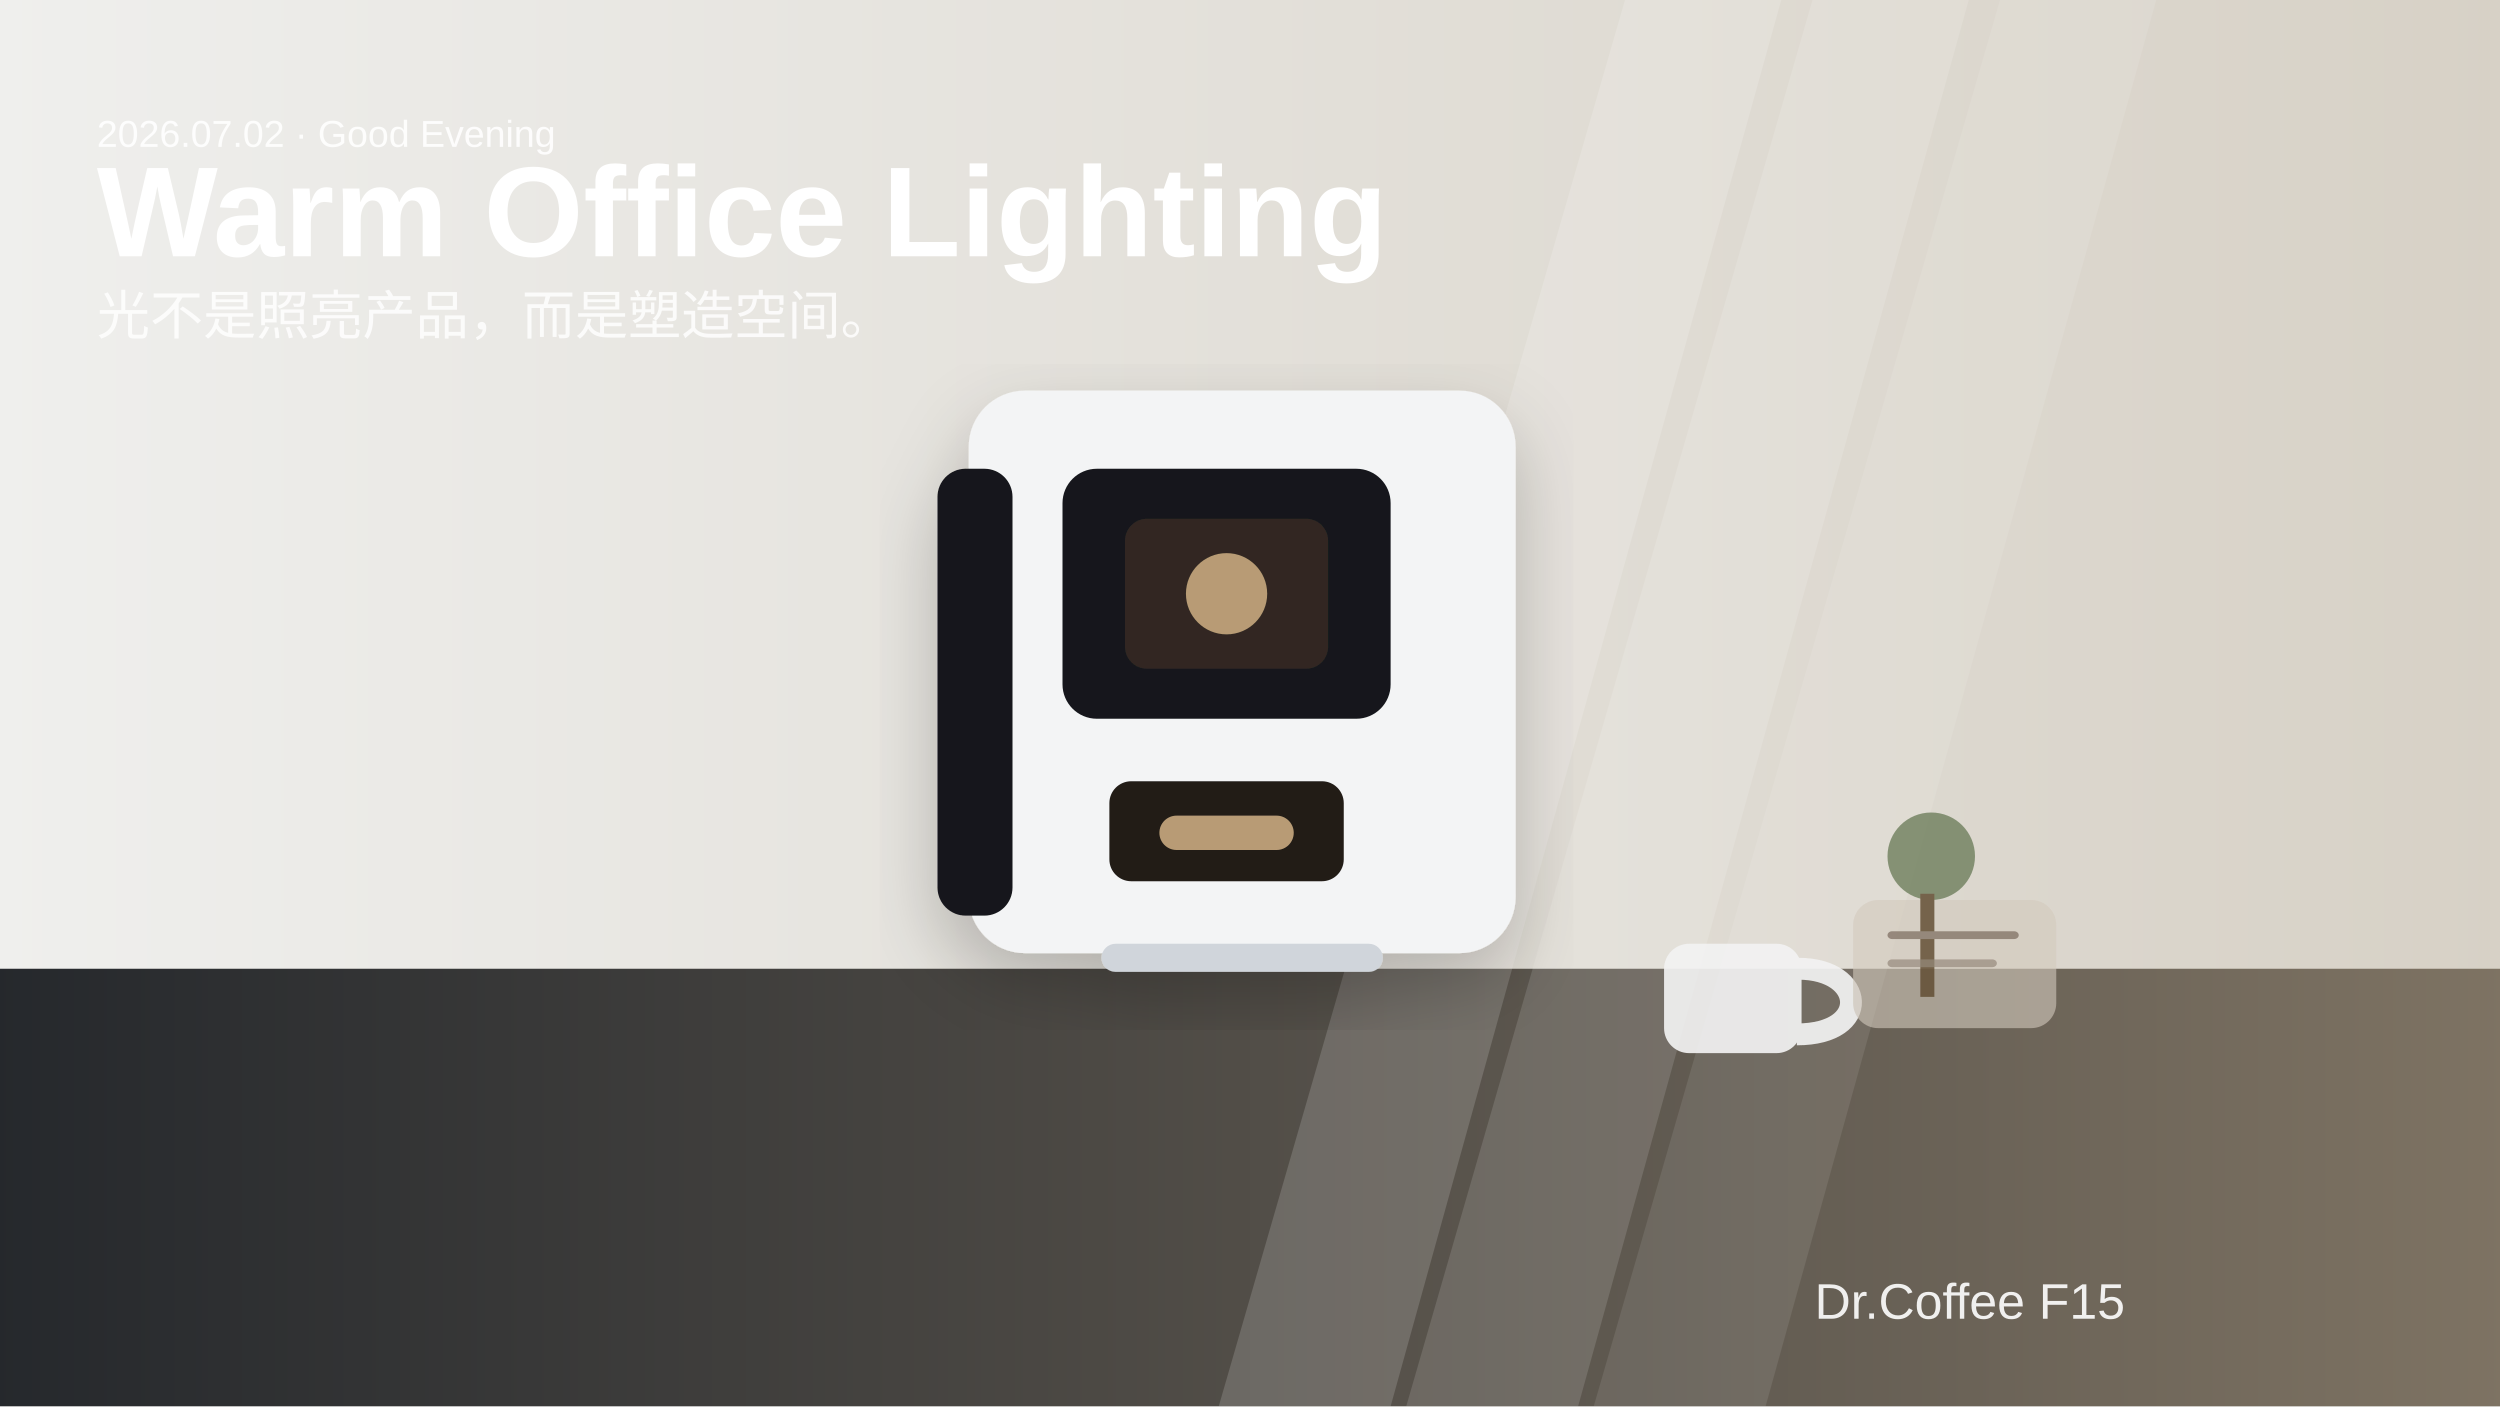
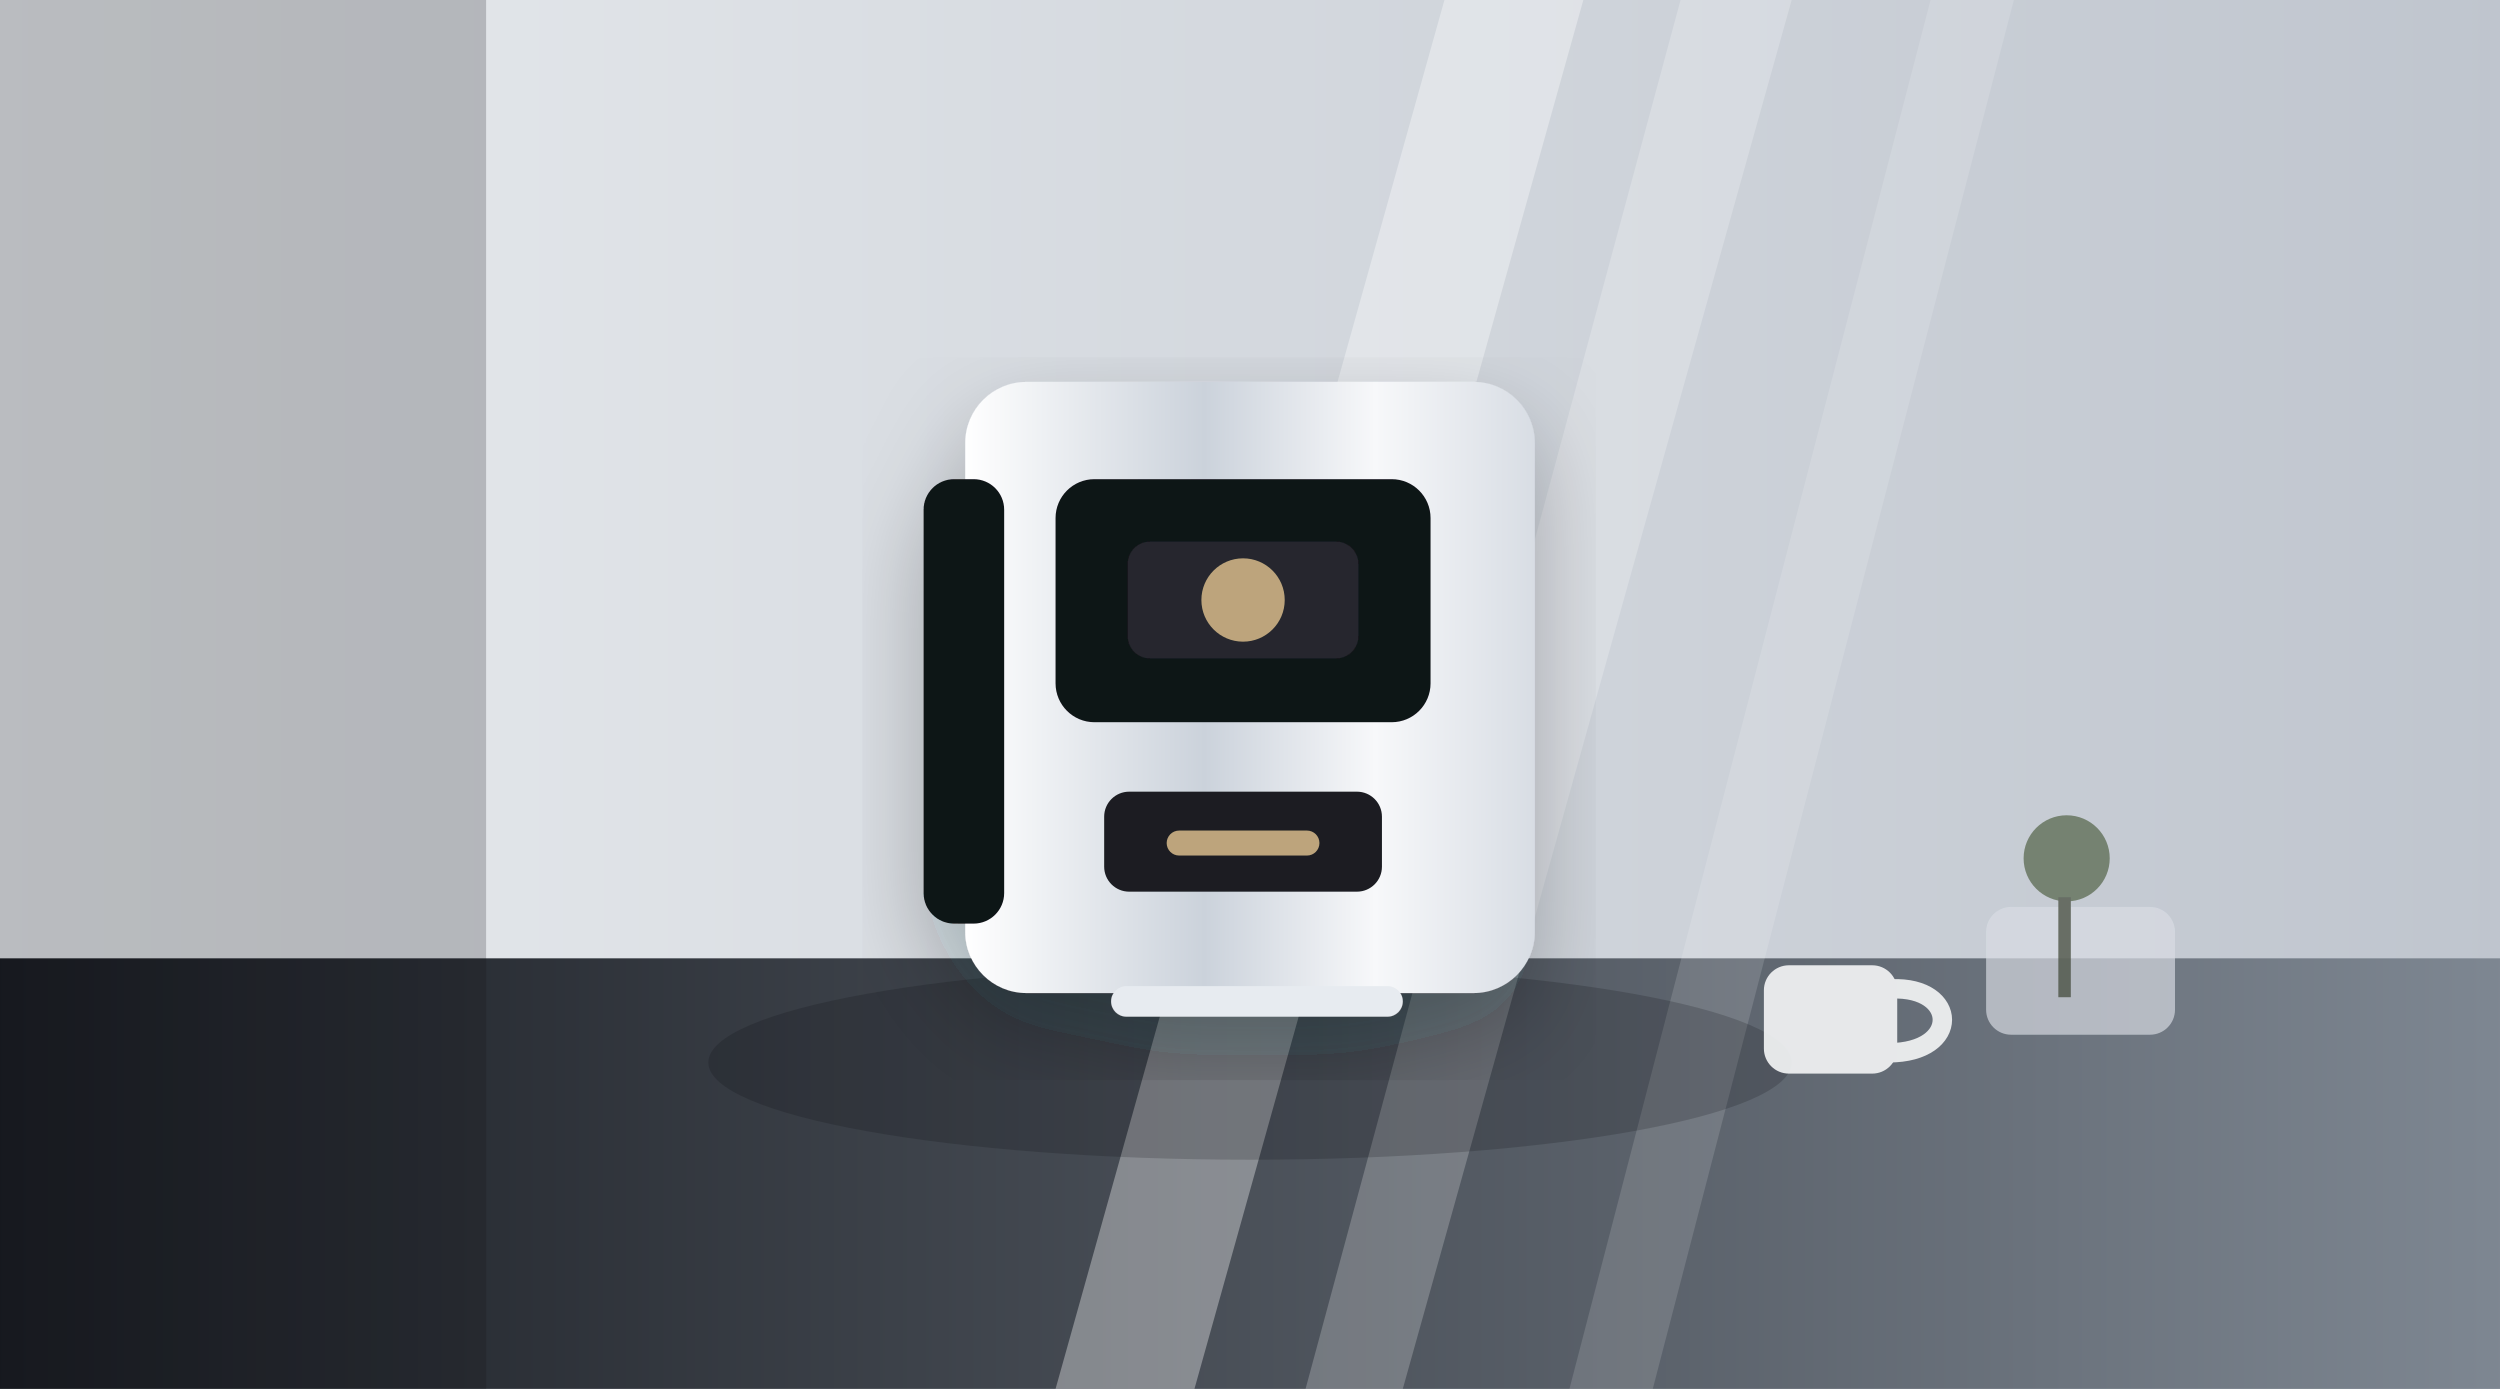
- <svg xmlns="http://www.w3.org/2000/svg" width="1600" height="900" viewBox="0 0 1600 900">
+ <svg xmlns="http://www.w3.org/2000/svg" width="1800" height="1000" viewBox="0 0 1800 1000">
  <defs>
    <linearGradient id="bg" x1="0" x2="1">
-       <stop offset="0" stop-color="#efefed" />
-       <stop offset="1" stop-color="#d7d1c6" />
+       <stop offset="0" stop-color="#e9ecef" />
+       <stop offset="1" stop-color="#bfc5ce" />
    </linearGradient>
-     <linearGradient id="table" x1="0" x2="1">
-       <stop offset="0" stop-color="#25282c" />
-       <stop offset="1" stop-color="#7e7363" />
+     <linearGradient id="desk" x1="0" x2="1">
+       <stop offset="0" stop-color="#171a20" />
+       <stop offset="1" stop-color="#7e8792" />
+     </linearGradient>
+     <linearGradient id="metal" x1="0" x2="1">
+       <stop offset="0" stop-color="#ffffff" />
+       <stop offset=".42" stop-color="#cbd2db" />
+       <stop offset=".72" stop-color="#f7f8fa" />
+       <stop offset="1" stop-color="#d8dde4" />
    </linearGradient>
    <filter id="sd">
-       <feDropShadow dx="0" dy="20" stdDeviation="24" flood-color="#000" flood-opacity=".22" />
+       <feDropShadow dx="0" dy="28" stdDeviation="34" flood-color="#12151a" flood-opacity=".25" />
    </filter>
  </defs>
-   <rect width="1600" height="900" fill="url(#bg)" />
-   <rect x="0" y="620" width="1600" height="280" fill="url(#table)" />
-   <polygon points="1040,0 1140,0 890,900 780,900" fill="#fff" opacity=".16" />
-   <polygon points="1160,0 1260,0 1010,900 900,900" fill="#fff" opacity=".13" />
-   <polygon points="1280,0 1380,0 1130,900 1020,900" fill="#fff" opacity=".09" />
+   <rect width="1800" height="1000" fill="url(#bg)" />
+   <rect y="690" width="1800" height="310" fill="url(#desk)" />
+   <rect x="0" y="0" width="350" height="1000" fill="#101216" opacity=".22" />
+   <polygon points="1040,0 1140,0 860,1000 760,1000" fill="#fff" opacity=".35" />
+   <polygon points="1210,0 1290,0 1010,1000 940,1000" fill="#fff" opacity=".22" />
+   <polygon points="1390,0 1450,0 1190,1000 1130,1000" fill="#fff" opacity=".14" />
+   <ellipse cx="900" cy="765" rx="390" ry="70" fill="#05070a" opacity=".18" />
  <g filter="url(#sd)">
-     <rect x="620" y="250" width="350" height="360" rx="36" fill="#f3f4f5" />
-     <rect x="680" y="300" width="210" height="160" rx="22" fill="#16181d" />
-     <rect x="720" y="332" width="130" height="96" rx="14" fill="#302822" />
-     <circle cx="785" cy="380" r="26" fill="#b89b74" />
-     <rect x="710" y="500" width="150" height="64" rx="14" fill="#201b17" />
-     <rect x="742" y="522" width="86" height="22" rx="11" fill="#b89b74" />
-     <rect x="600" y="300" width="48" height="286" rx="18" fill="#14161a" />
-     <rect x="705" y="604" width="180" height="18" rx="9" fill="#d0d5db" />
+     <rect x="695" y="275" width="410" height="440" rx="44" fill="url(#metal)" />
+     <rect x="760" y="345" width="270" height="175" rx="28" fill="#111319" />
+     <rect x="812" y="390" width="166" height="84" rx="16" fill="#25282d" />
+     <circle cx="895" cy="432" r="30" fill="#bda47c" />
+     <rect x="795" y="570" width="200" height="72" rx="18" fill="#1b1d22" />
+     <rect x="840" y="598" width="110" height="18" rx="9" fill="#bda47c" />
+     <rect x="665" y="345" width="58" height="320" rx="22" fill="#111319" />
+     <rect x="800" y="710" width="210" height="22" rx="11" fill="#e7ebf0" />
  </g>
  <g opacity=".92">
-     <rect x="1065" y="604" width="88" height="70" rx="16" fill="#f2f2f2" />
-     <path d="M1151 620 C1194 620 1198 662 1150 662" stroke="#f2f2f2" stroke-width="14" fill="none" />
-     <rect x="1186" y="576" width="130" height="82" rx="16" fill="#d3c9bd" opacity=".65" />
-     <circle cx="1236" cy="548" r="28" fill="#728261" opacity=".9" />
-     <rect x="1229" y="572" width="9" height="66" fill="#6c5940" />
-     <rect x="1208" y="596" width="84" height="5" rx="3" fill="#8f8174" />
-     <rect x="1208" y="614" width="70" height="5" rx="3" fill="#8f8174" opacity=".7" />
+     <rect x="1270" y="695" width="96" height="78" rx="18" fill="#f2f3f4" />
+     <path d="M1362 712 C1410 710 1412 758 1360 758" stroke="#f2f3f4" stroke-width="14" fill="none" />
+     <rect x="1430" y="653" width="136" height="92" rx="18" fill="#d9dee5" opacity=".72" />
+     <circle cx="1488" cy="618" r="31" fill="#6e7c68" />
+     <rect x="1482" y="646" width="9" height="72" fill="#5f665b" />
  </g>
-   <text x="62" y="94" font-family="Arial" font-size="24" fill="#ffffff" opacity=".88">2026.07.02 · Good Evening</text>
-   <text x="62" y="164" font-family="Arial" font-size="82" font-weight="700" fill="#ffffff">Warm Office Lighting</text>
-   <text x="62" y="214" font-family="Arial" font-size="34" fill="#ffffff" opacity=".82">光不是照亮产品，而是塑造空间。</text>
-   <text x="1360" y="844" text-anchor="end" font-family="Arial" font-size="32" fill="#ffffff" opacity=".9">Dr.Coffee F15</text>
</svg>
